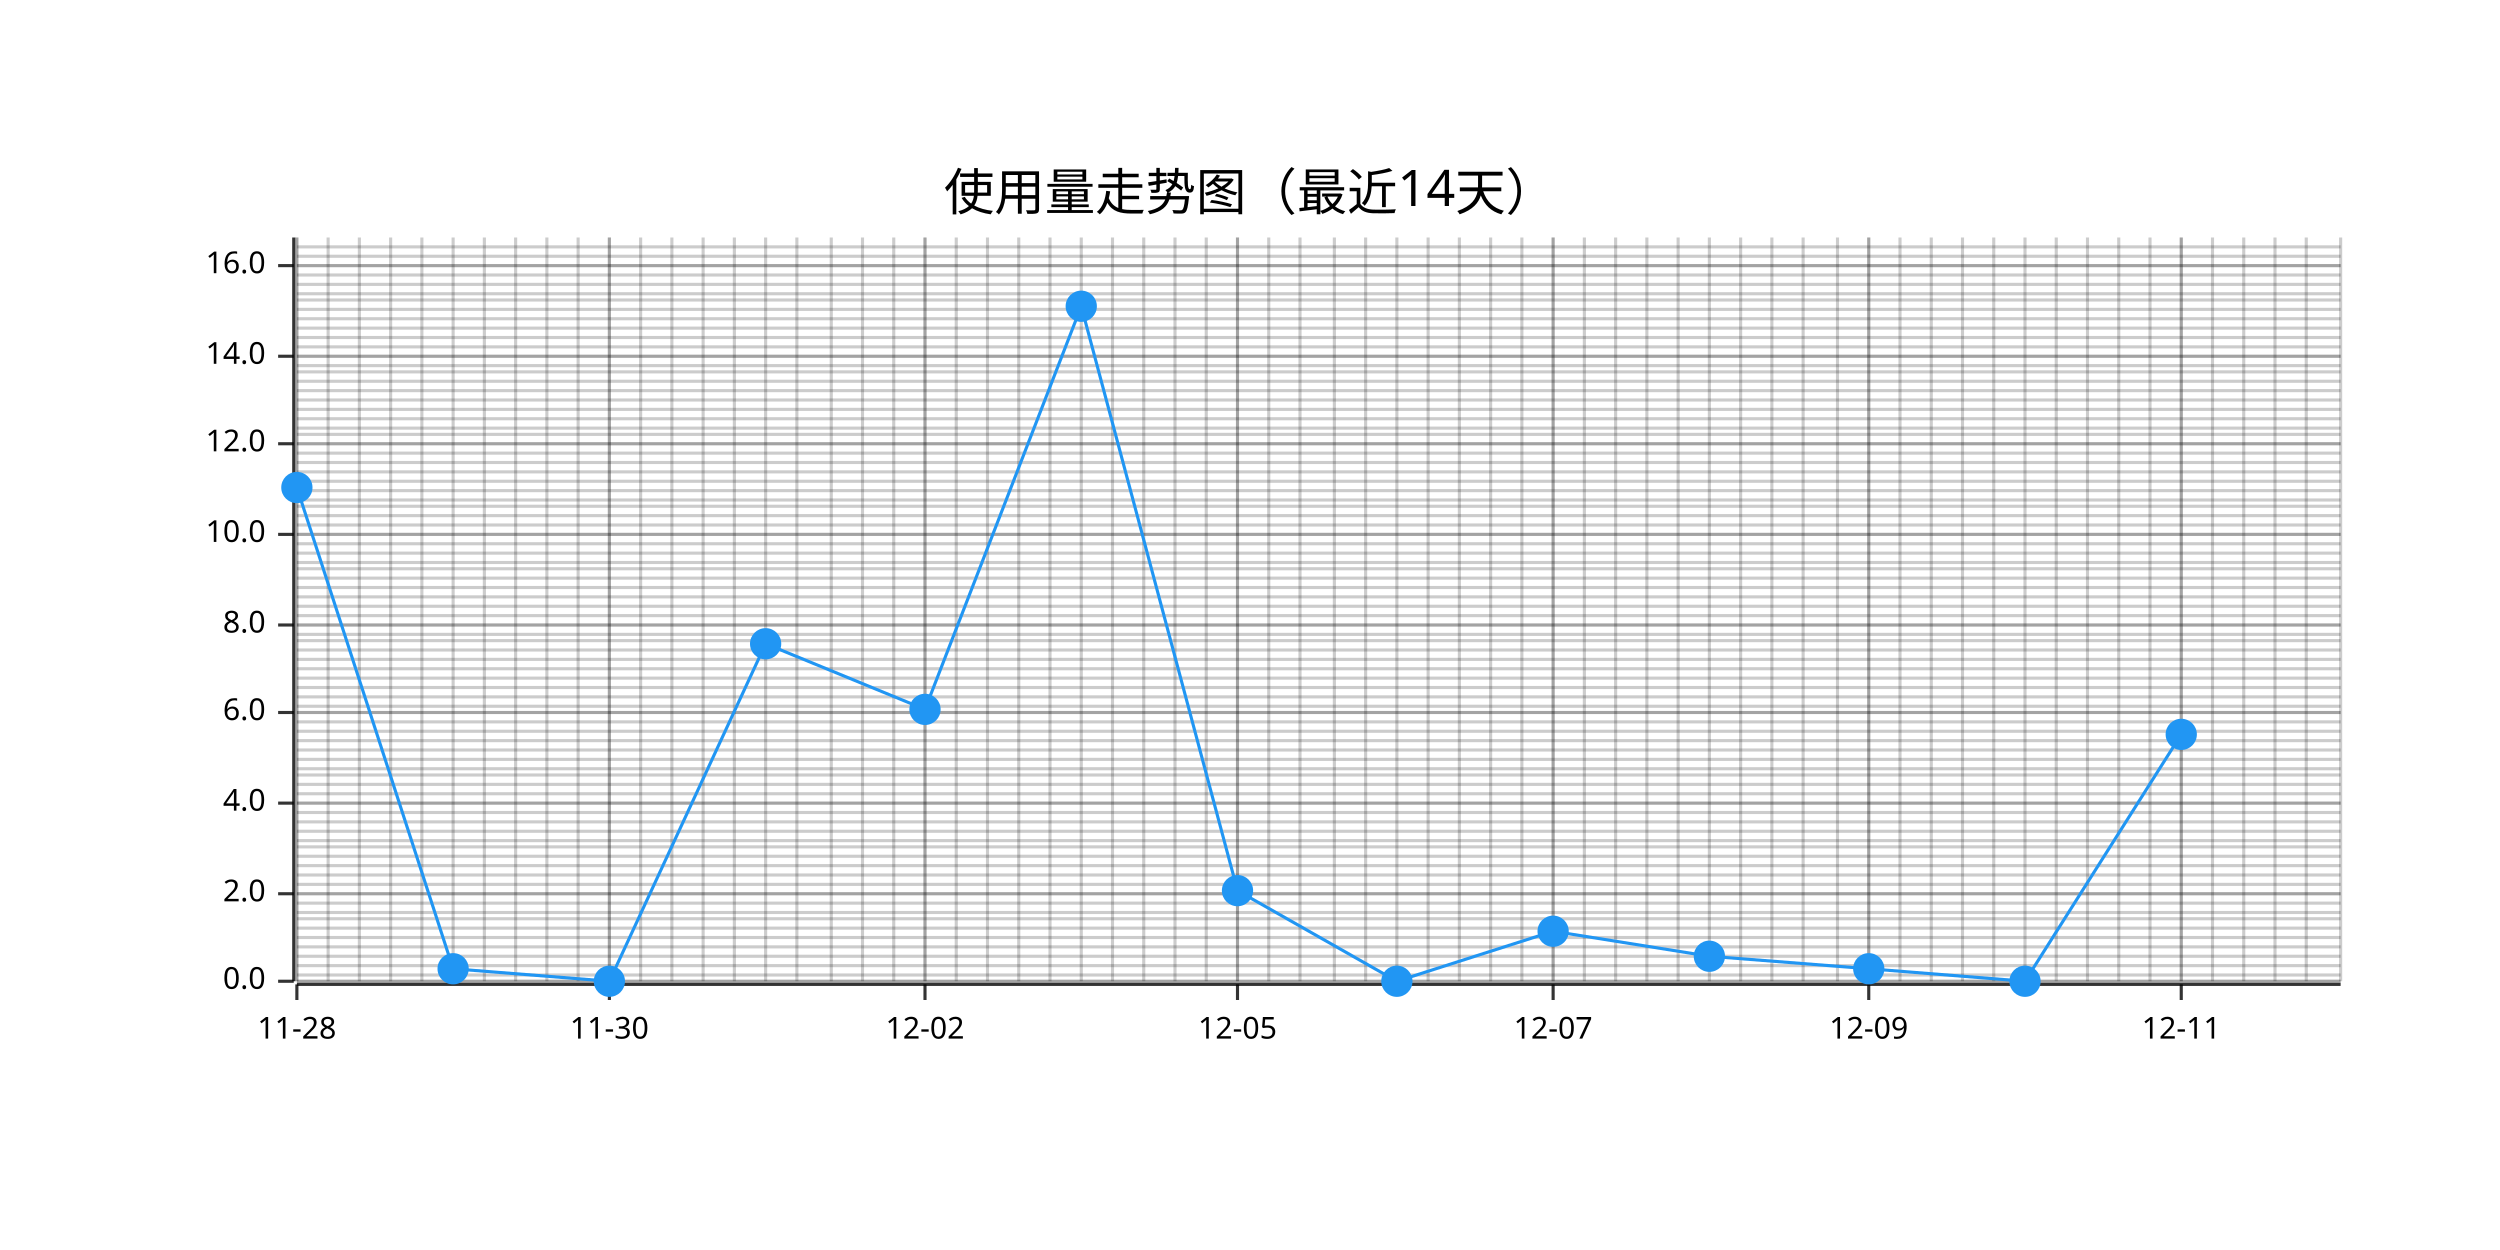
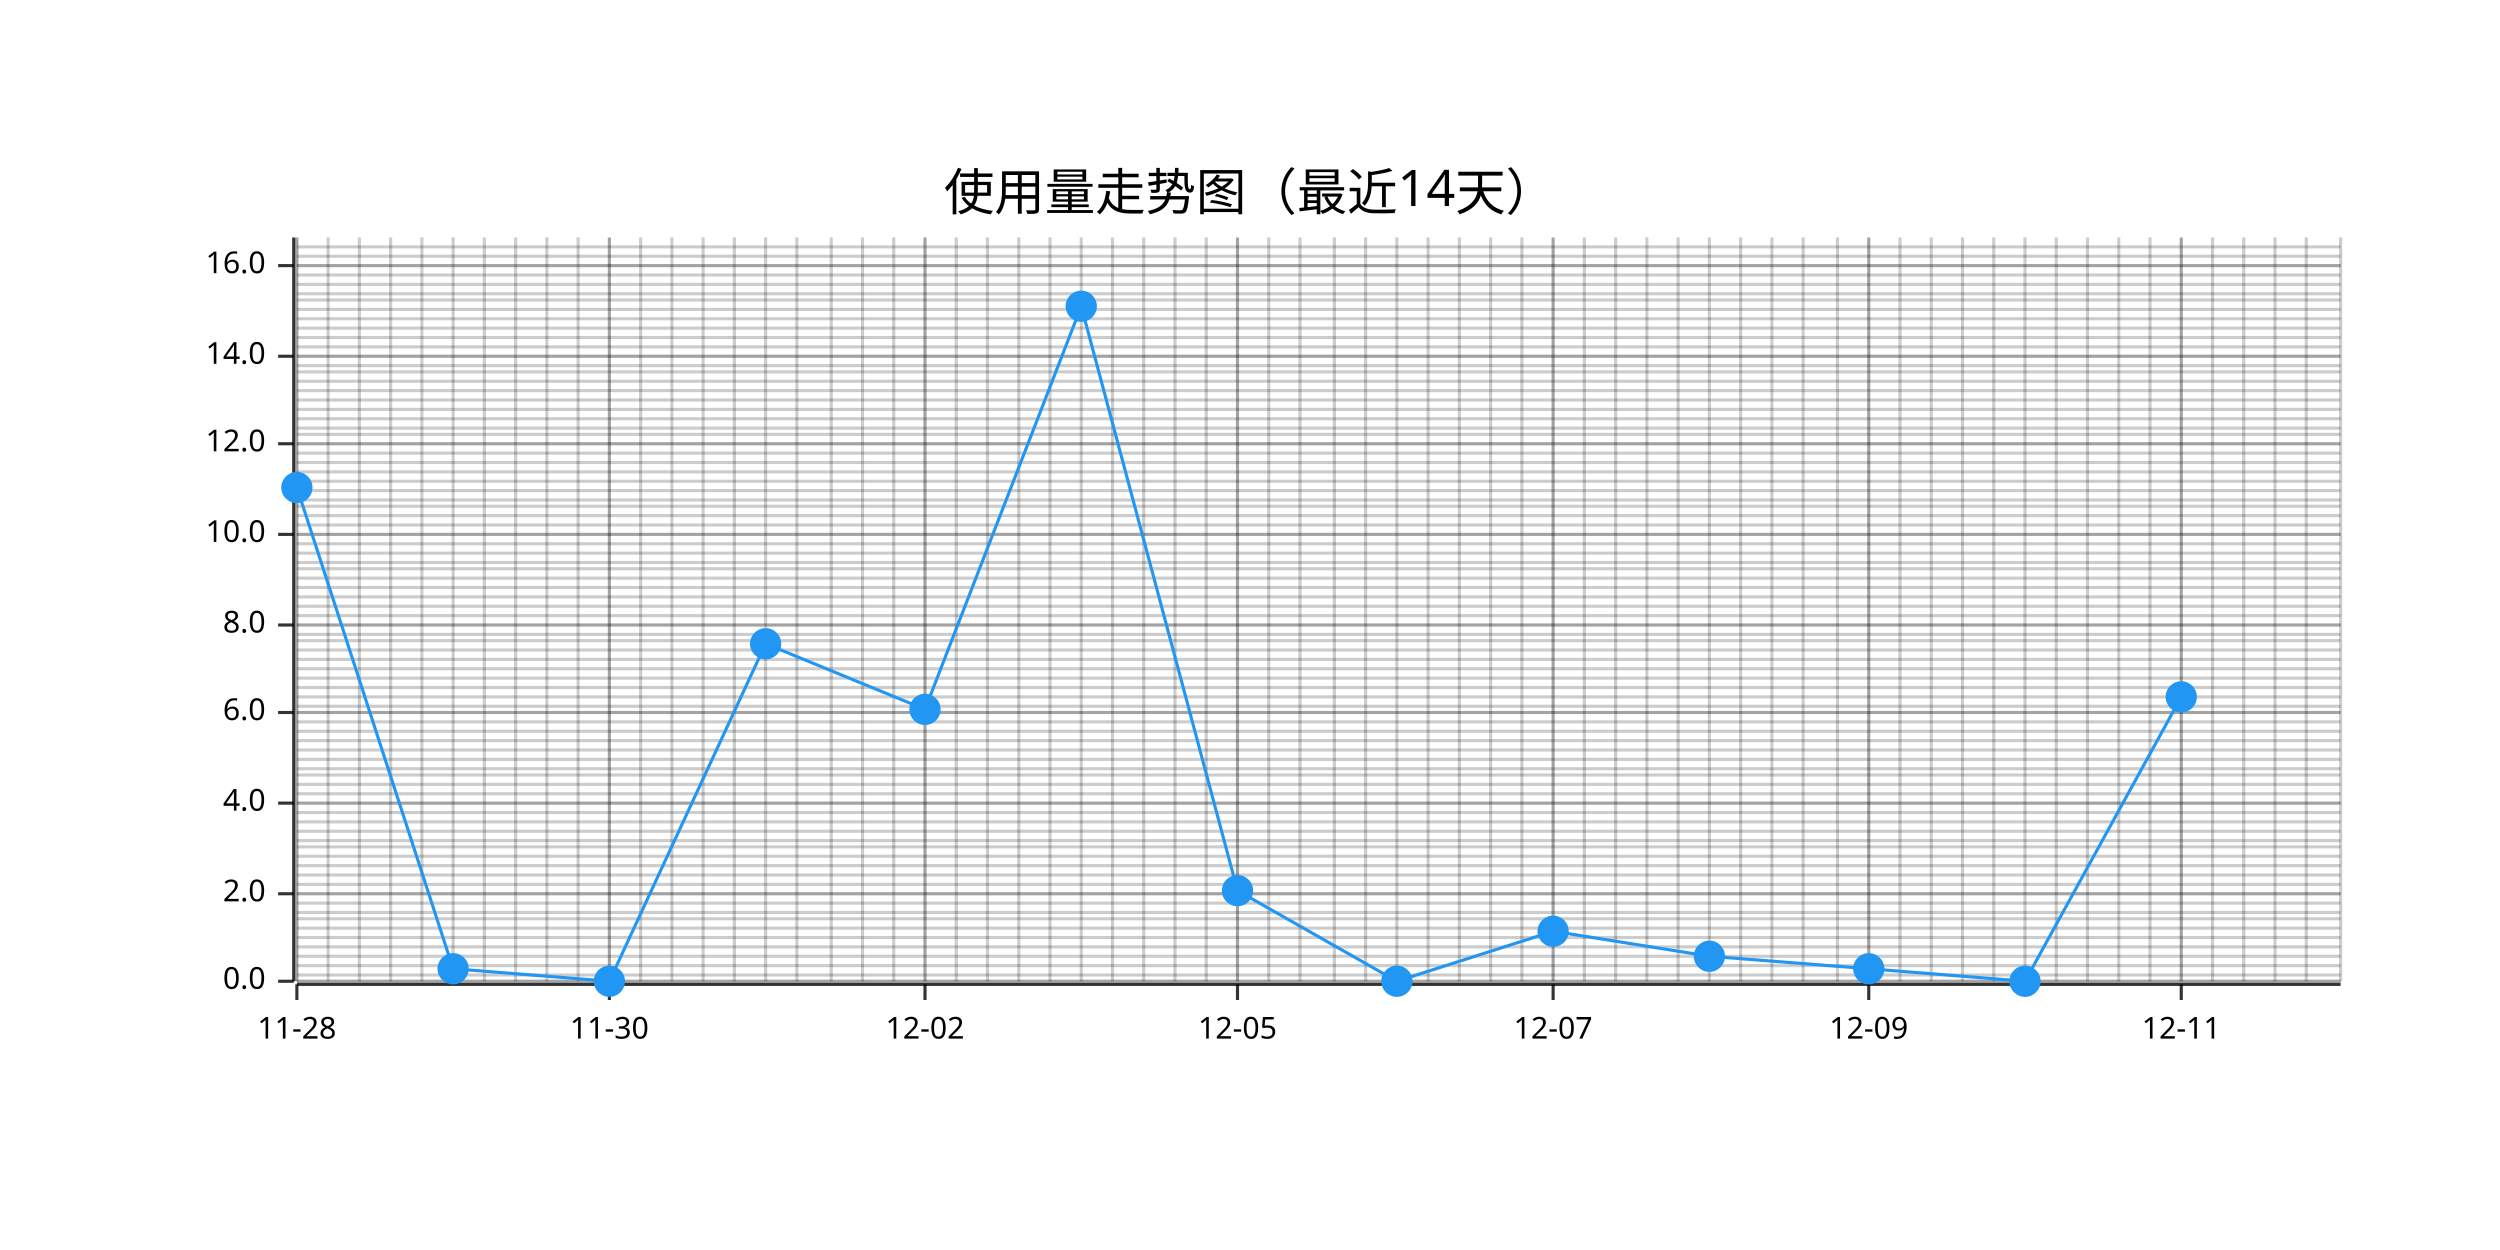
<svg xmlns="http://www.w3.org/2000/svg" width="800" height="400" viewBox="0 0 800 400">
  <rect x="0" y="0" width="800" height="400" opacity="1" fill="#FFFFFF" stroke="none" />
  <text x="400" y="55" dy="0.76em" text-anchor="middle" font-family="sans-serif" font-size="16.129" opacity="1" fill="#000000">
使用量走势图（最近14天）
</text>
  <line opacity="0.2" stroke="#000000" stroke-width="1" x1="95" y1="314" x2="95" y2="76" />
  <line opacity="0.2" stroke="#000000" stroke-width="1" x1="105" y1="314" x2="105" y2="76" />
  <line opacity="0.2" stroke="#000000" stroke-width="1" x1="115" y1="314" x2="115" y2="76" />
  <line opacity="0.2" stroke="#000000" stroke-width="1" x1="125" y1="314" x2="125" y2="76" />
  <line opacity="0.2" stroke="#000000" stroke-width="1" x1="135" y1="314" x2="135" y2="76" />
  <line opacity="0.2" stroke="#000000" stroke-width="1" x1="145" y1="314" x2="145" y2="76" />
  <line opacity="0.2" stroke="#000000" stroke-width="1" x1="155" y1="314" x2="155" y2="76" />
  <line opacity="0.2" stroke="#000000" stroke-width="1" x1="165" y1="314" x2="165" y2="76" />
  <line opacity="0.2" stroke="#000000" stroke-width="1" x1="175" y1="314" x2="175" y2="76" />
  <line opacity="0.2" stroke="#000000" stroke-width="1" x1="185" y1="314" x2="185" y2="76" />
  <line opacity="0.2" stroke="#000000" stroke-width="1" x1="195" y1="314" x2="195" y2="76" />
  <line opacity="0.2" stroke="#000000" stroke-width="1" x1="205" y1="314" x2="205" y2="76" />
  <line opacity="0.2" stroke="#000000" stroke-width="1" x1="215" y1="314" x2="215" y2="76" />
  <line opacity="0.2" stroke="#000000" stroke-width="1" x1="225" y1="314" x2="225" y2="76" />
  <line opacity="0.2" stroke="#000000" stroke-width="1" x1="235" y1="314" x2="235" y2="76" />
  <line opacity="0.2" stroke="#000000" stroke-width="1" x1="245" y1="314" x2="245" y2="76" />
  <line opacity="0.2" stroke="#000000" stroke-width="1" x1="255" y1="314" x2="255" y2="76" />
  <line opacity="0.2" stroke="#000000" stroke-width="1" x1="266" y1="314" x2="266" y2="76" />
  <line opacity="0.2" stroke="#000000" stroke-width="1" x1="276" y1="314" x2="276" y2="76" />
  <line opacity="0.2" stroke="#000000" stroke-width="1" x1="286" y1="314" x2="286" y2="76" />
  <line opacity="0.2" stroke="#000000" stroke-width="1" x1="296" y1="314" x2="296" y2="76" />
  <line opacity="0.2" stroke="#000000" stroke-width="1" x1="306" y1="314" x2="306" y2="76" />
  <line opacity="0.2" stroke="#000000" stroke-width="1" x1="316" y1="314" x2="316" y2="76" />
  <line opacity="0.2" stroke="#000000" stroke-width="1" x1="326" y1="314" x2="326" y2="76" />
  <line opacity="0.2" stroke="#000000" stroke-width="1" x1="336" y1="314" x2="336" y2="76" />
  <line opacity="0.2" stroke="#000000" stroke-width="1" x1="346" y1="314" x2="346" y2="76" />
  <line opacity="0.2" stroke="#000000" stroke-width="1" x1="356" y1="314" x2="356" y2="76" />
  <line opacity="0.2" stroke="#000000" stroke-width="1" x1="366" y1="314" x2="366" y2="76" />
  <line opacity="0.2" stroke="#000000" stroke-width="1" x1="376" y1="314" x2="376" y2="76" />
  <line opacity="0.2" stroke="#000000" stroke-width="1" x1="386" y1="314" x2="386" y2="76" />
  <line opacity="0.2" stroke="#000000" stroke-width="1" x1="396" y1="314" x2="396" y2="76" />
  <line opacity="0.2" stroke="#000000" stroke-width="1" x1="406" y1="314" x2="406" y2="76" />
  <line opacity="0.2" stroke="#000000" stroke-width="1" x1="416" y1="314" x2="416" y2="76" />
  <line opacity="0.2" stroke="#000000" stroke-width="1" x1="427" y1="314" x2="427" y2="76" />
  <line opacity="0.2" stroke="#000000" stroke-width="1" x1="437" y1="314" x2="437" y2="76" />
  <line opacity="0.2" stroke="#000000" stroke-width="1" x1="447" y1="314" x2="447" y2="76" />
  <line opacity="0.2" stroke="#000000" stroke-width="1" x1="457" y1="314" x2="457" y2="76" />
  <line opacity="0.2" stroke="#000000" stroke-width="1" x1="467" y1="314" x2="467" y2="76" />
  <line opacity="0.2" stroke="#000000" stroke-width="1" x1="477" y1="314" x2="477" y2="76" />
  <line opacity="0.2" stroke="#000000" stroke-width="1" x1="487" y1="314" x2="487" y2="76" />
  <line opacity="0.2" stroke="#000000" stroke-width="1" x1="497" y1="314" x2="497" y2="76" />
  <line opacity="0.2" stroke="#000000" stroke-width="1" x1="507" y1="314" x2="507" y2="76" />
  <line opacity="0.2" stroke="#000000" stroke-width="1" x1="517" y1="314" x2="517" y2="76" />
  <line opacity="0.2" stroke="#000000" stroke-width="1" x1="527" y1="314" x2="527" y2="76" />
  <line opacity="0.2" stroke="#000000" stroke-width="1" x1="537" y1="314" x2="537" y2="76" />
  <line opacity="0.2" stroke="#000000" stroke-width="1" x1="547" y1="314" x2="547" y2="76" />
  <line opacity="0.2" stroke="#000000" stroke-width="1" x1="557" y1="314" x2="557" y2="76" />
  <line opacity="0.2" stroke="#000000" stroke-width="1" x1="567" y1="314" x2="567" y2="76" />
  <line opacity="0.2" stroke="#000000" stroke-width="1" x1="577" y1="314" x2="577" y2="76" />
  <line opacity="0.2" stroke="#000000" stroke-width="1" x1="588" y1="314" x2="588" y2="76" />
  <line opacity="0.2" stroke="#000000" stroke-width="1" x1="598" y1="314" x2="598" y2="76" />
  <line opacity="0.2" stroke="#000000" stroke-width="1" x1="608" y1="314" x2="608" y2="76" />
  <line opacity="0.2" stroke="#000000" stroke-width="1" x1="618" y1="314" x2="618" y2="76" />
  <line opacity="0.2" stroke="#000000" stroke-width="1" x1="628" y1="314" x2="628" y2="76" />
  <line opacity="0.2" stroke="#000000" stroke-width="1" x1="638" y1="314" x2="638" y2="76" />
  <line opacity="0.2" stroke="#000000" stroke-width="1" x1="648" y1="314" x2="648" y2="76" />
  <line opacity="0.2" stroke="#000000" stroke-width="1" x1="658" y1="314" x2="658" y2="76" />
  <line opacity="0.2" stroke="#000000" stroke-width="1" x1="668" y1="314" x2="668" y2="76" />
  <line opacity="0.2" stroke="#000000" stroke-width="1" x1="678" y1="314" x2="678" y2="76" />
  <line opacity="0.2" stroke="#000000" stroke-width="1" x1="688" y1="314" x2="688" y2="76" />
  <line opacity="0.2" stroke="#000000" stroke-width="1" x1="698" y1="314" x2="698" y2="76" />
  <line opacity="0.2" stroke="#000000" stroke-width="1" x1="708" y1="314" x2="708" y2="76" />
  <line opacity="0.2" stroke="#000000" stroke-width="1" x1="718" y1="314" x2="718" y2="76" />
  <line opacity="0.2" stroke="#000000" stroke-width="1" x1="728" y1="314" x2="728" y2="76" />
  <line opacity="0.2" stroke="#000000" stroke-width="1" x1="738" y1="314" x2="738" y2="76" />
  <line opacity="0.2" stroke="#000000" stroke-width="1" x1="749" y1="314" x2="749" y2="76" />
  <line opacity="0.2" stroke="#000000" stroke-width="1" x1="95" y1="314" x2="749" y2="314" />
  <line opacity="0.2" stroke="#000000" stroke-width="1" x1="95" y1="312" x2="749" y2="312" />
  <line opacity="0.2" stroke="#000000" stroke-width="1" x1="95" y1="309" x2="749" y2="309" />
  <line opacity="0.2" stroke="#000000" stroke-width="1" x1="95" y1="306" x2="749" y2="306" />
  <line opacity="0.2" stroke="#000000" stroke-width="1" x1="95" y1="303" x2="749" y2="303" />
  <line opacity="0.2" stroke="#000000" stroke-width="1" x1="95" y1="300" x2="749" y2="300" />
  <line opacity="0.2" stroke="#000000" stroke-width="1" x1="95" y1="297" x2="749" y2="297" />
  <line opacity="0.2" stroke="#000000" stroke-width="1" x1="95" y1="294" x2="749" y2="294" />
  <line opacity="0.2" stroke="#000000" stroke-width="1" x1="95" y1="292" x2="749" y2="292" />
  <line opacity="0.2" stroke="#000000" stroke-width="1" x1="95" y1="289" x2="749" y2="289" />
  <line opacity="0.2" stroke="#000000" stroke-width="1" x1="95" y1="286" x2="749" y2="286" />
  <line opacity="0.2" stroke="#000000" stroke-width="1" x1="95" y1="283" x2="749" y2="283" />
  <line opacity="0.2" stroke="#000000" stroke-width="1" x1="95" y1="280" x2="749" y2="280" />
  <line opacity="0.2" stroke="#000000" stroke-width="1" x1="95" y1="277" x2="749" y2="277" />
  <line opacity="0.2" stroke="#000000" stroke-width="1" x1="95" y1="274" x2="749" y2="274" />
  <line opacity="0.2" stroke="#000000" stroke-width="1" x1="95" y1="271" x2="749" y2="271" />
  <line opacity="0.2" stroke="#000000" stroke-width="1" x1="95" y1="269" x2="749" y2="269" />
  <line opacity="0.2" stroke="#000000" stroke-width="1" x1="95" y1="266" x2="749" y2="266" />
  <line opacity="0.2" stroke="#000000" stroke-width="1" x1="95" y1="263" x2="749" y2="263" />
  <line opacity="0.2" stroke="#000000" stroke-width="1" x1="95" y1="260" x2="749" y2="260" />
  <line opacity="0.2" stroke="#000000" stroke-width="1" x1="95" y1="257" x2="749" y2="257" />
  <line opacity="0.2" stroke="#000000" stroke-width="1" x1="95" y1="254" x2="749" y2="254" />
  <line opacity="0.2" stroke="#000000" stroke-width="1" x1="95" y1="251" x2="749" y2="251" />
  <line opacity="0.2" stroke="#000000" stroke-width="1" x1="95" y1="248" x2="749" y2="248" />
  <line opacity="0.2" stroke="#000000" stroke-width="1" x1="95" y1="246" x2="749" y2="246" />
  <line opacity="0.2" stroke="#000000" stroke-width="1" x1="95" y1="243" x2="749" y2="243" />
  <line opacity="0.2" stroke="#000000" stroke-width="1" x1="95" y1="240" x2="749" y2="240" />
  <line opacity="0.2" stroke="#000000" stroke-width="1" x1="95" y1="237" x2="749" y2="237" />
  <line opacity="0.2" stroke="#000000" stroke-width="1" x1="95" y1="234" x2="749" y2="234" />
  <line opacity="0.2" stroke="#000000" stroke-width="1" x1="95" y1="231" x2="749" y2="231" />
  <line opacity="0.2" stroke="#000000" stroke-width="1" x1="95" y1="228" x2="749" y2="228" />
  <line opacity="0.2" stroke="#000000" stroke-width="1" x1="95" y1="226" x2="749" y2="226" />
  <line opacity="0.2" stroke="#000000" stroke-width="1" x1="95" y1="223" x2="749" y2="223" />
  <line opacity="0.2" stroke="#000000" stroke-width="1" x1="95" y1="220" x2="749" y2="220" />
  <line opacity="0.2" stroke="#000000" stroke-width="1" x1="95" y1="217" x2="749" y2="217" />
  <line opacity="0.2" stroke="#000000" stroke-width="1" x1="95" y1="214" x2="749" y2="214" />
  <line opacity="0.2" stroke="#000000" stroke-width="1" x1="95" y1="211" x2="749" y2="211" />
  <line opacity="0.2" stroke="#000000" stroke-width="1" x1="95" y1="208" x2="749" y2="208" />
  <line opacity="0.2" stroke="#000000" stroke-width="1" x1="95" y1="205" x2="749" y2="205" />
  <line opacity="0.2" stroke="#000000" stroke-width="1" x1="95" y1="203" x2="749" y2="203" />
  <line opacity="0.2" stroke="#000000" stroke-width="1" x1="95" y1="200" x2="749" y2="200" />
  <line opacity="0.2" stroke="#000000" stroke-width="1" x1="95" y1="197" x2="749" y2="197" />
  <line opacity="0.2" stroke="#000000" stroke-width="1" x1="95" y1="194" x2="749" y2="194" />
  <line opacity="0.2" stroke="#000000" stroke-width="1" x1="95" y1="191" x2="749" y2="191" />
  <line opacity="0.2" stroke="#000000" stroke-width="1" x1="95" y1="188" x2="749" y2="188" />
  <line opacity="0.2" stroke="#000000" stroke-width="1" x1="95" y1="185" x2="749" y2="185" />
  <line opacity="0.2" stroke="#000000" stroke-width="1" x1="95" y1="182" x2="749" y2="182" />
  <line opacity="0.2" stroke="#000000" stroke-width="1" x1="95" y1="180" x2="749" y2="180" />
  <line opacity="0.2" stroke="#000000" stroke-width="1" x1="95" y1="177" x2="749" y2="177" />
  <line opacity="0.2" stroke="#000000" stroke-width="1" x1="95" y1="174" x2="749" y2="174" />
  <line opacity="0.2" stroke="#000000" stroke-width="1" x1="95" y1="171" x2="749" y2="171" />
  <line opacity="0.2" stroke="#000000" stroke-width="1" x1="95" y1="168" x2="749" y2="168" />
  <line opacity="0.2" stroke="#000000" stroke-width="1" x1="95" y1="165" x2="749" y2="165" />
  <line opacity="0.2" stroke="#000000" stroke-width="1" x1="95" y1="162" x2="749" y2="162" />
  <line opacity="0.2" stroke="#000000" stroke-width="1" x1="95" y1="160" x2="749" y2="160" />
  <line opacity="0.2" stroke="#000000" stroke-width="1" x1="95" y1="157" x2="749" y2="157" />
  <line opacity="0.2" stroke="#000000" stroke-width="1" x1="95" y1="154" x2="749" y2="154" />
  <line opacity="0.2" stroke="#000000" stroke-width="1" x1="95" y1="151" x2="749" y2="151" />
  <line opacity="0.2" stroke="#000000" stroke-width="1" x1="95" y1="148" x2="749" y2="148" />
  <line opacity="0.2" stroke="#000000" stroke-width="1" x1="95" y1="145" x2="749" y2="145" />
  <line opacity="0.2" stroke="#000000" stroke-width="1" x1="95" y1="142" x2="749" y2="142" />
  <line opacity="0.2" stroke="#000000" stroke-width="1" x1="95" y1="139" x2="749" y2="139" />
  <line opacity="0.2" stroke="#000000" stroke-width="1" x1="95" y1="137" x2="749" y2="137" />
  <line opacity="0.2" stroke="#000000" stroke-width="1" x1="95" y1="134" x2="749" y2="134" />
  <line opacity="0.2" stroke="#000000" stroke-width="1" x1="95" y1="131" x2="749" y2="131" />
  <line opacity="0.2" stroke="#000000" stroke-width="1" x1="95" y1="128" x2="749" y2="128" />
  <line opacity="0.2" stroke="#000000" stroke-width="1" x1="95" y1="125" x2="749" y2="125" />
  <line opacity="0.2" stroke="#000000" stroke-width="1" x1="95" y1="122" x2="749" y2="122" />
  <line opacity="0.2" stroke="#000000" stroke-width="1" x1="95" y1="119" x2="749" y2="119" />
  <line opacity="0.2" stroke="#000000" stroke-width="1" x1="95" y1="117" x2="749" y2="117" />
  <line opacity="0.2" stroke="#000000" stroke-width="1" x1="95" y1="114" x2="749" y2="114" />
  <line opacity="0.2" stroke="#000000" stroke-width="1" x1="95" y1="111" x2="749" y2="111" />
  <line opacity="0.2" stroke="#000000" stroke-width="1" x1="95" y1="108" x2="749" y2="108" />
  <line opacity="0.2" stroke="#000000" stroke-width="1" x1="95" y1="105" x2="749" y2="105" />
  <line opacity="0.2" stroke="#000000" stroke-width="1" x1="95" y1="102" x2="749" y2="102" />
  <line opacity="0.2" stroke="#000000" stroke-width="1" x1="95" y1="99" x2="749" y2="99" />
  <line opacity="0.2" stroke="#000000" stroke-width="1" x1="95" y1="96" x2="749" y2="96" />
  <line opacity="0.2" stroke="#000000" stroke-width="1" x1="95" y1="94" x2="749" y2="94" />
  <line opacity="0.2" stroke="#000000" stroke-width="1" x1="95" y1="91" x2="749" y2="91" />
  <line opacity="0.2" stroke="#000000" stroke-width="1" x1="95" y1="88" x2="749" y2="88" />
  <line opacity="0.2" stroke="#000000" stroke-width="1" x1="95" y1="85" x2="749" y2="85" />
  <line opacity="0.2" stroke="#000000" stroke-width="1" x1="95" y1="82" x2="749" y2="82" />
  <line opacity="0.2" stroke="#000000" stroke-width="1" x1="95" y1="79" x2="749" y2="79" />
  <line opacity="0.2" stroke="#000000" stroke-width="1" x1="95" y1="314" x2="95" y2="76" />
  <line opacity="0.2" stroke="#000000" stroke-width="1" x1="195" y1="314" x2="195" y2="76" />
  <line opacity="0.2" stroke="#000000" stroke-width="1" x1="296" y1="314" x2="296" y2="76" />
  <line opacity="0.2" stroke="#000000" stroke-width="1" x1="396" y1="314" x2="396" y2="76" />
  <line opacity="0.2" stroke="#000000" stroke-width="1" x1="497" y1="314" x2="497" y2="76" />
  <line opacity="0.2" stroke="#000000" stroke-width="1" x1="598" y1="314" x2="598" y2="76" />
  <line opacity="0.2" stroke="#000000" stroke-width="1" x1="698" y1="314" x2="698" y2="76" />
  <line opacity="0.2" stroke="#000000" stroke-width="1" x1="95" y1="314" x2="749" y2="314" />
  <line opacity="0.2" stroke="#000000" stroke-width="1" x1="95" y1="286" x2="749" y2="286" />
  <line opacity="0.2" stroke="#000000" stroke-width="1" x1="95" y1="257" x2="749" y2="257" />
  <line opacity="0.2" stroke="#000000" stroke-width="1" x1="95" y1="228" x2="749" y2="228" />
  <line opacity="0.2" stroke="#000000" stroke-width="1" x1="95" y1="200" x2="749" y2="200" />
  <line opacity="0.2" stroke="#000000" stroke-width="1" x1="95" y1="171" x2="749" y2="171" />
  <line opacity="0.2" stroke="#000000" stroke-width="1" x1="95" y1="142" x2="749" y2="142" />
  <line opacity="0.2" stroke="#000000" stroke-width="1" x1="95" y1="114" x2="749" y2="114" />
  <line opacity="0.2" stroke="#000000" stroke-width="1" x1="95" y1="85" x2="749" y2="85" />
  <polyline fill="none" opacity="0.8" stroke="#000000" stroke-width="1" points="94,76 94,314 " />
  <text x="85" y="314" dy="0.5ex" text-anchor="end" font-family="sans-serif" font-size="9.677" opacity="1" fill="#000000">
0.0
</text>
  <polyline fill="none" opacity="0.8" stroke="#000000" stroke-width="1" points="89,314 94,314 " />
  <text x="85" y="286" dy="0.5ex" text-anchor="end" font-family="sans-serif" font-size="9.677" opacity="1" fill="#000000">
2.0
</text>
  <polyline fill="none" opacity="0.8" stroke="#000000" stroke-width="1" points="89,286 94,286 " />
  <text x="85" y="257" dy="0.5ex" text-anchor="end" font-family="sans-serif" font-size="9.677" opacity="1" fill="#000000">
4.0
</text>
  <polyline fill="none" opacity="0.8" stroke="#000000" stroke-width="1" points="89,257 94,257 " />
  <text x="85" y="228" dy="0.5ex" text-anchor="end" font-family="sans-serif" font-size="9.677" opacity="1" fill="#000000">
6.0
</text>
  <polyline fill="none" opacity="0.8" stroke="#000000" stroke-width="1" points="89,228 94,228 " />
  <text x="85" y="200" dy="0.5ex" text-anchor="end" font-family="sans-serif" font-size="9.677" opacity="1" fill="#000000">
8.0
</text>
  <polyline fill="none" opacity="0.8" stroke="#000000" stroke-width="1" points="89,200 94,200 " />
  <text x="85" y="171" dy="0.5ex" text-anchor="end" font-family="sans-serif" font-size="9.677" opacity="1" fill="#000000">
10.0
</text>
  <polyline fill="none" opacity="0.8" stroke="#000000" stroke-width="1" points="89,171 94,171 " />
  <text x="85" y="142" dy="0.5ex" text-anchor="end" font-family="sans-serif" font-size="9.677" opacity="1" fill="#000000">
12.0
</text>
  <polyline fill="none" opacity="0.8" stroke="#000000" stroke-width="1" points="89,142 94,142 " />
  <text x="85" y="114" dy="0.5ex" text-anchor="end" font-family="sans-serif" font-size="9.677" opacity="1" fill="#000000">
14.0
</text>
  <polyline fill="none" opacity="0.8" stroke="#000000" stroke-width="1" points="89,114 94,114 " />
  <text x="85" y="85" dy="0.5ex" text-anchor="end" font-family="sans-serif" font-size="9.677" opacity="1" fill="#000000">
16.0
</text>
  <polyline fill="none" opacity="0.8" stroke="#000000" stroke-width="1" points="89,85 94,85 " />
  <polyline fill="none" opacity="0.8" stroke="#000000" stroke-width="1" points="95,315 749,315 " />
  <text x="95" y="325" dy="0.76em" text-anchor="middle" font-family="sans-serif" font-size="9.677" opacity="1" fill="#000000">
11-28
</text>
  <polyline fill="none" opacity="0.8" stroke="#000000" stroke-width="1" points="95,315 95,320 " />
  <text x="195" y="325" dy="0.76em" text-anchor="middle" font-family="sans-serif" font-size="9.677" opacity="1" fill="#000000">
11-30
</text>
  <polyline fill="none" opacity="0.8" stroke="#000000" stroke-width="1" points="195,315 195,320 " />
  <text x="296" y="325" dy="0.76em" text-anchor="middle" font-family="sans-serif" font-size="9.677" opacity="1" fill="#000000">
12-02
</text>
  <polyline fill="none" opacity="0.8" stroke="#000000" stroke-width="1" points="296,315 296,320 " />
  <text x="396" y="325" dy="0.76em" text-anchor="middle" font-family="sans-serif" font-size="9.677" opacity="1" fill="#000000">
12-05
</text>
  <polyline fill="none" opacity="0.8" stroke="#000000" stroke-width="1" points="396,315 396,320 " />
  <text x="497" y="325" dy="0.76em" text-anchor="middle" font-family="sans-serif" font-size="9.677" opacity="1" fill="#000000">
12-07
</text>
  <polyline fill="none" opacity="0.8" stroke="#000000" stroke-width="1" points="497,315 497,320 " />
  <text x="598" y="325" dy="0.76em" text-anchor="middle" font-family="sans-serif" font-size="9.677" opacity="1" fill="#000000">
12-09
</text>
  <polyline fill="none" opacity="0.8" stroke="#000000" stroke-width="1" points="598,315 598,320 " />
  <text x="698" y="325" dy="0.76em" text-anchor="middle" font-family="sans-serif" font-size="9.677" opacity="1" fill="#000000">
12-11
</text>
  <polyline fill="none" opacity="0.8" stroke="#000000" stroke-width="1" points="698,315 698,320 " />
-   <polyline fill="none" opacity="1" stroke="#2196F3" stroke-width="1" points="95,156 145,310 195,314 245,206 296,227 346,98 396,285 447,314 497,298 547,306 598,310 648,314 698,235 " />
+   <polyline fill="none" opacity="1" stroke="#2196F3" stroke-width="1" points="95,156 145,310 195,314 245,206 296,227 346,98 396,285 447,314 497,298 547,306 598,310 648,314 698,223 " />
  <circle cx="95" cy="156" r="5" opacity="1" fill="#2196F3" stroke="none" stroke-width="1" />
  <circle cx="145" cy="310" r="5" opacity="1" fill="#2196F3" stroke="none" stroke-width="1" />
  <circle cx="195" cy="314" r="5" opacity="1" fill="#2196F3" stroke="none" stroke-width="1" />
  <circle cx="245" cy="206" r="5" opacity="1" fill="#2196F3" stroke="none" stroke-width="1" />
  <circle cx="296" cy="227" r="5" opacity="1" fill="#2196F3" stroke="none" stroke-width="1" />
  <circle cx="346" cy="98" r="5" opacity="1" fill="#2196F3" stroke="none" stroke-width="1" />
  <circle cx="396" cy="285" r="5" opacity="1" fill="#2196F3" stroke="none" stroke-width="1" />
  <circle cx="447" cy="314" r="5" opacity="1" fill="#2196F3" stroke="none" stroke-width="1" />
  <circle cx="497" cy="298" r="5" opacity="1" fill="#2196F3" stroke="none" stroke-width="1" />
  <circle cx="547" cy="306" r="5" opacity="1" fill="#2196F3" stroke="none" stroke-width="1" />
  <circle cx="598" cy="310" r="5" opacity="1" fill="#2196F3" stroke="none" stroke-width="1" />
  <circle cx="648" cy="314" r="5" opacity="1" fill="#2196F3" stroke="none" stroke-width="1" />
-   <circle cx="698" cy="235" r="5" opacity="1" fill="#2196F3" stroke="none" stroke-width="1" />
+   <circle cx="698" cy="223" r="5" opacity="1" fill="#2196F3" stroke="none" stroke-width="1" />
</svg>
